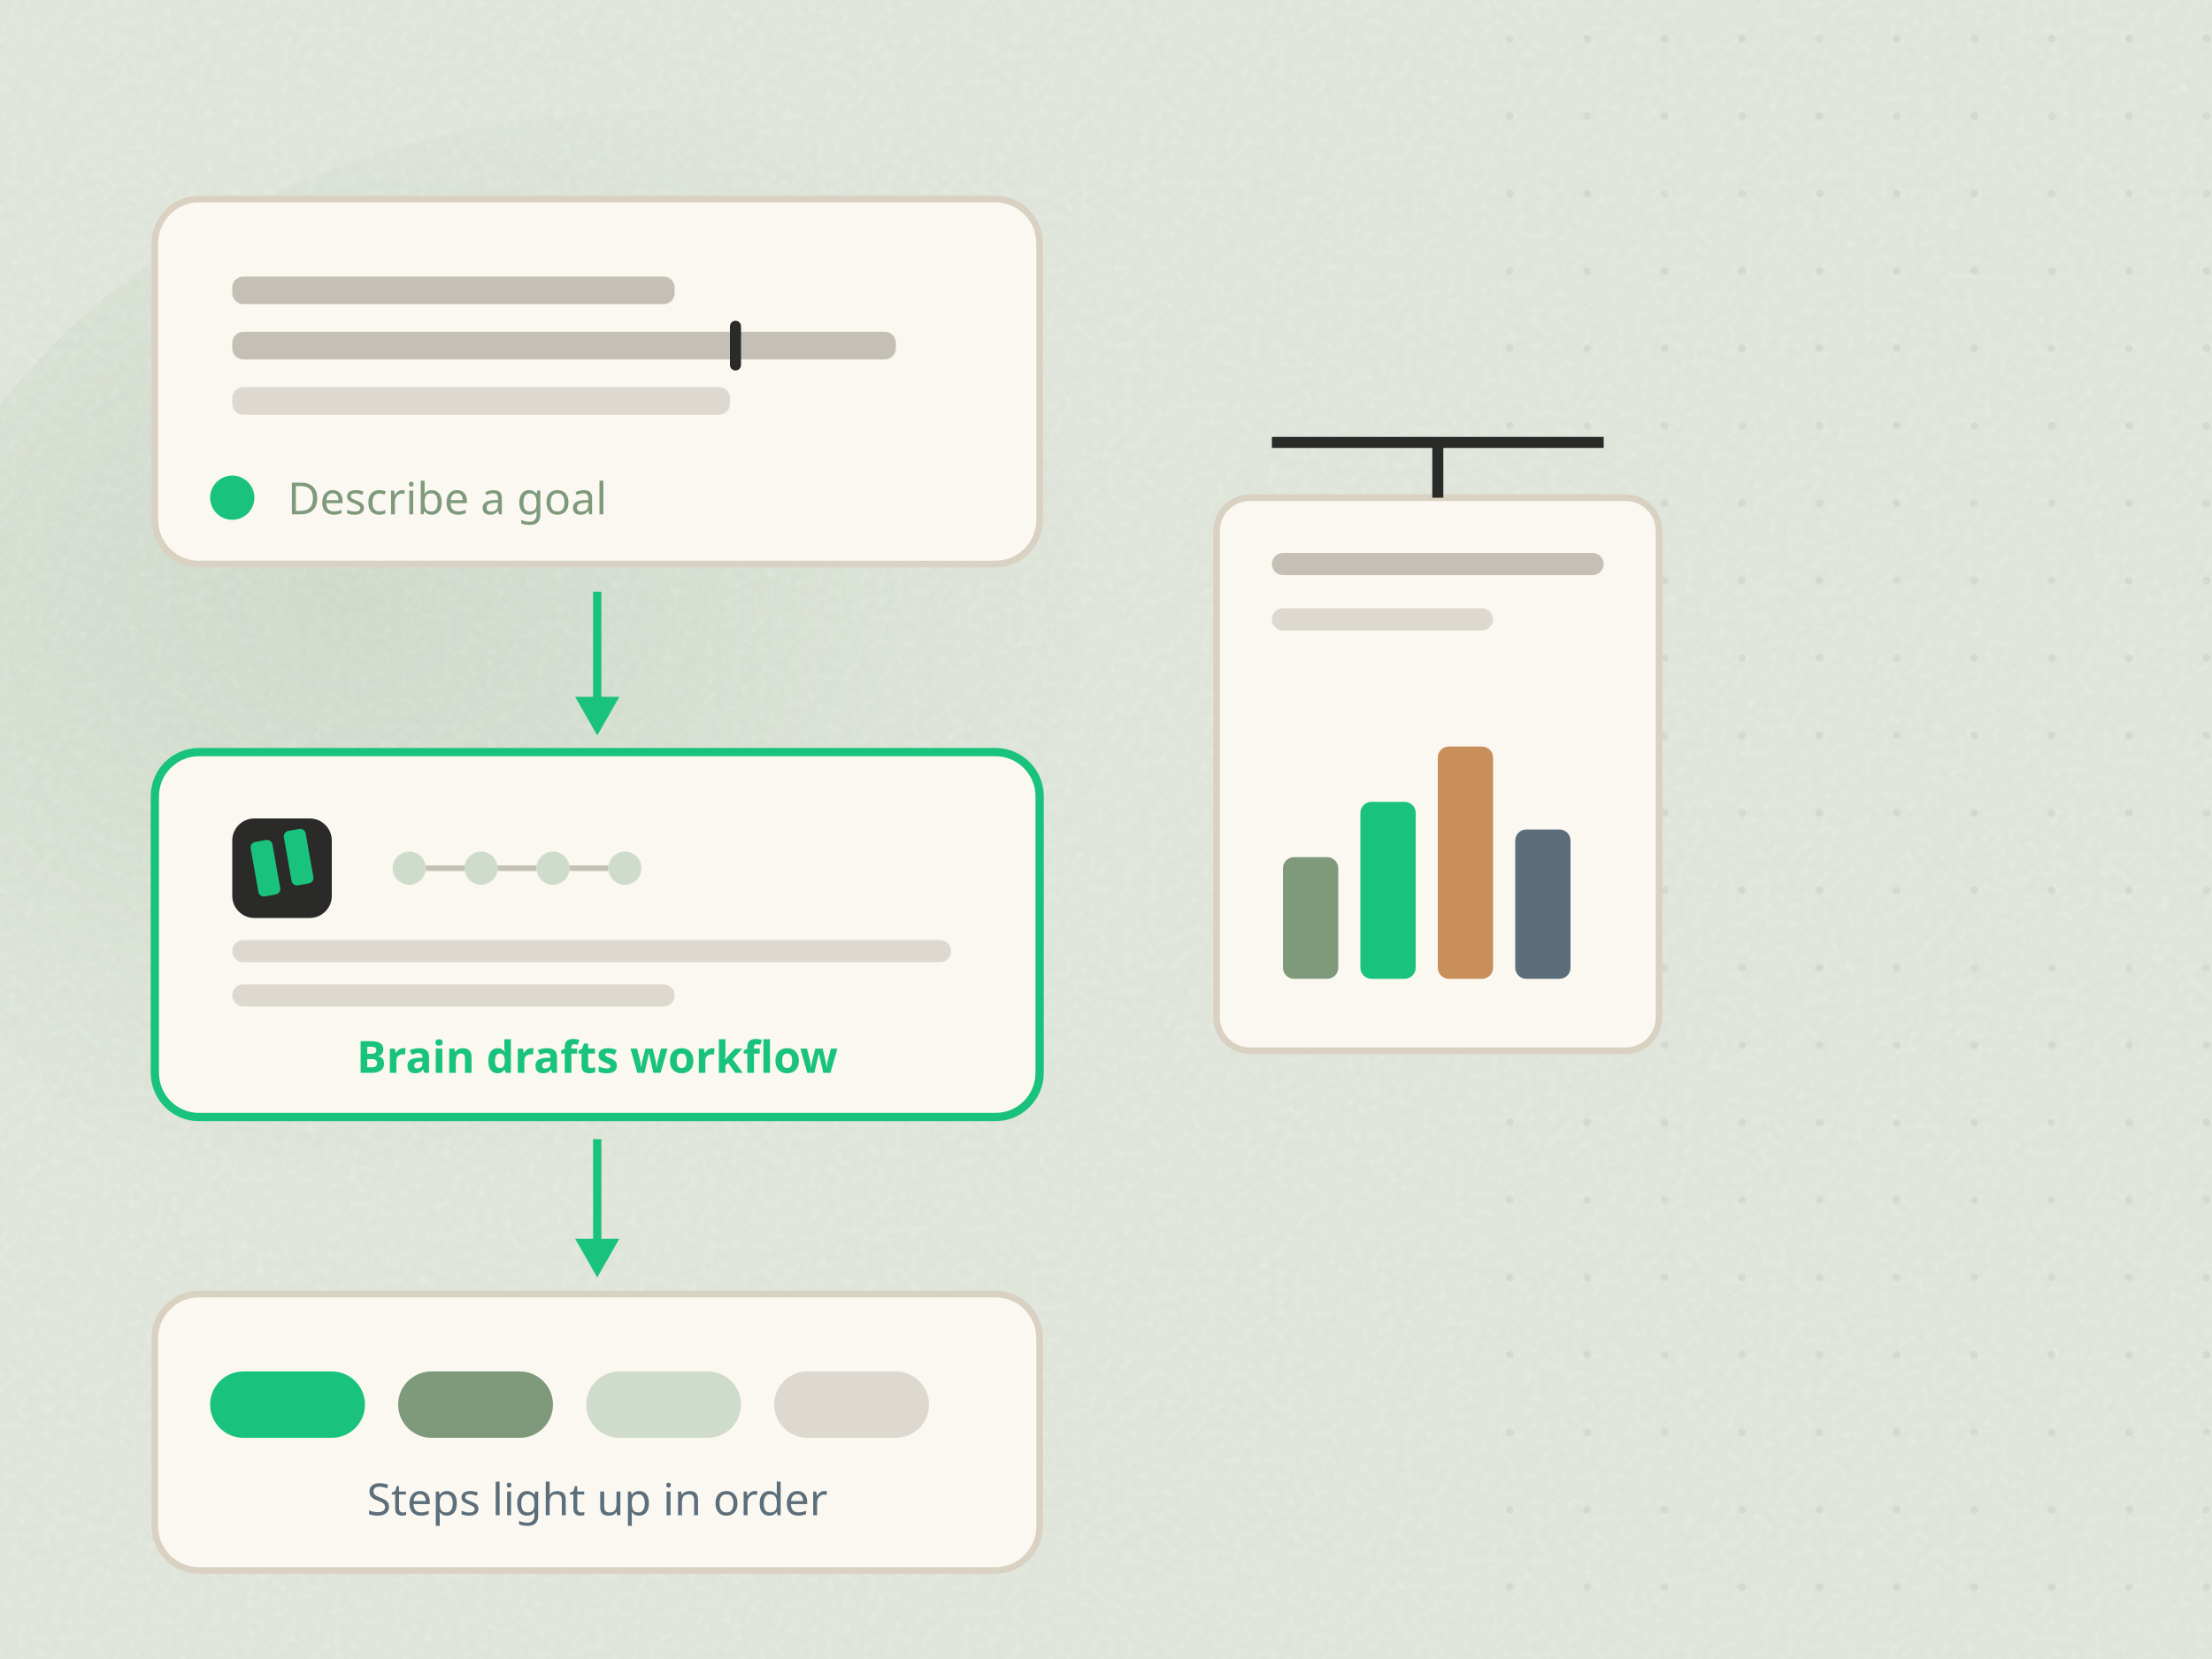
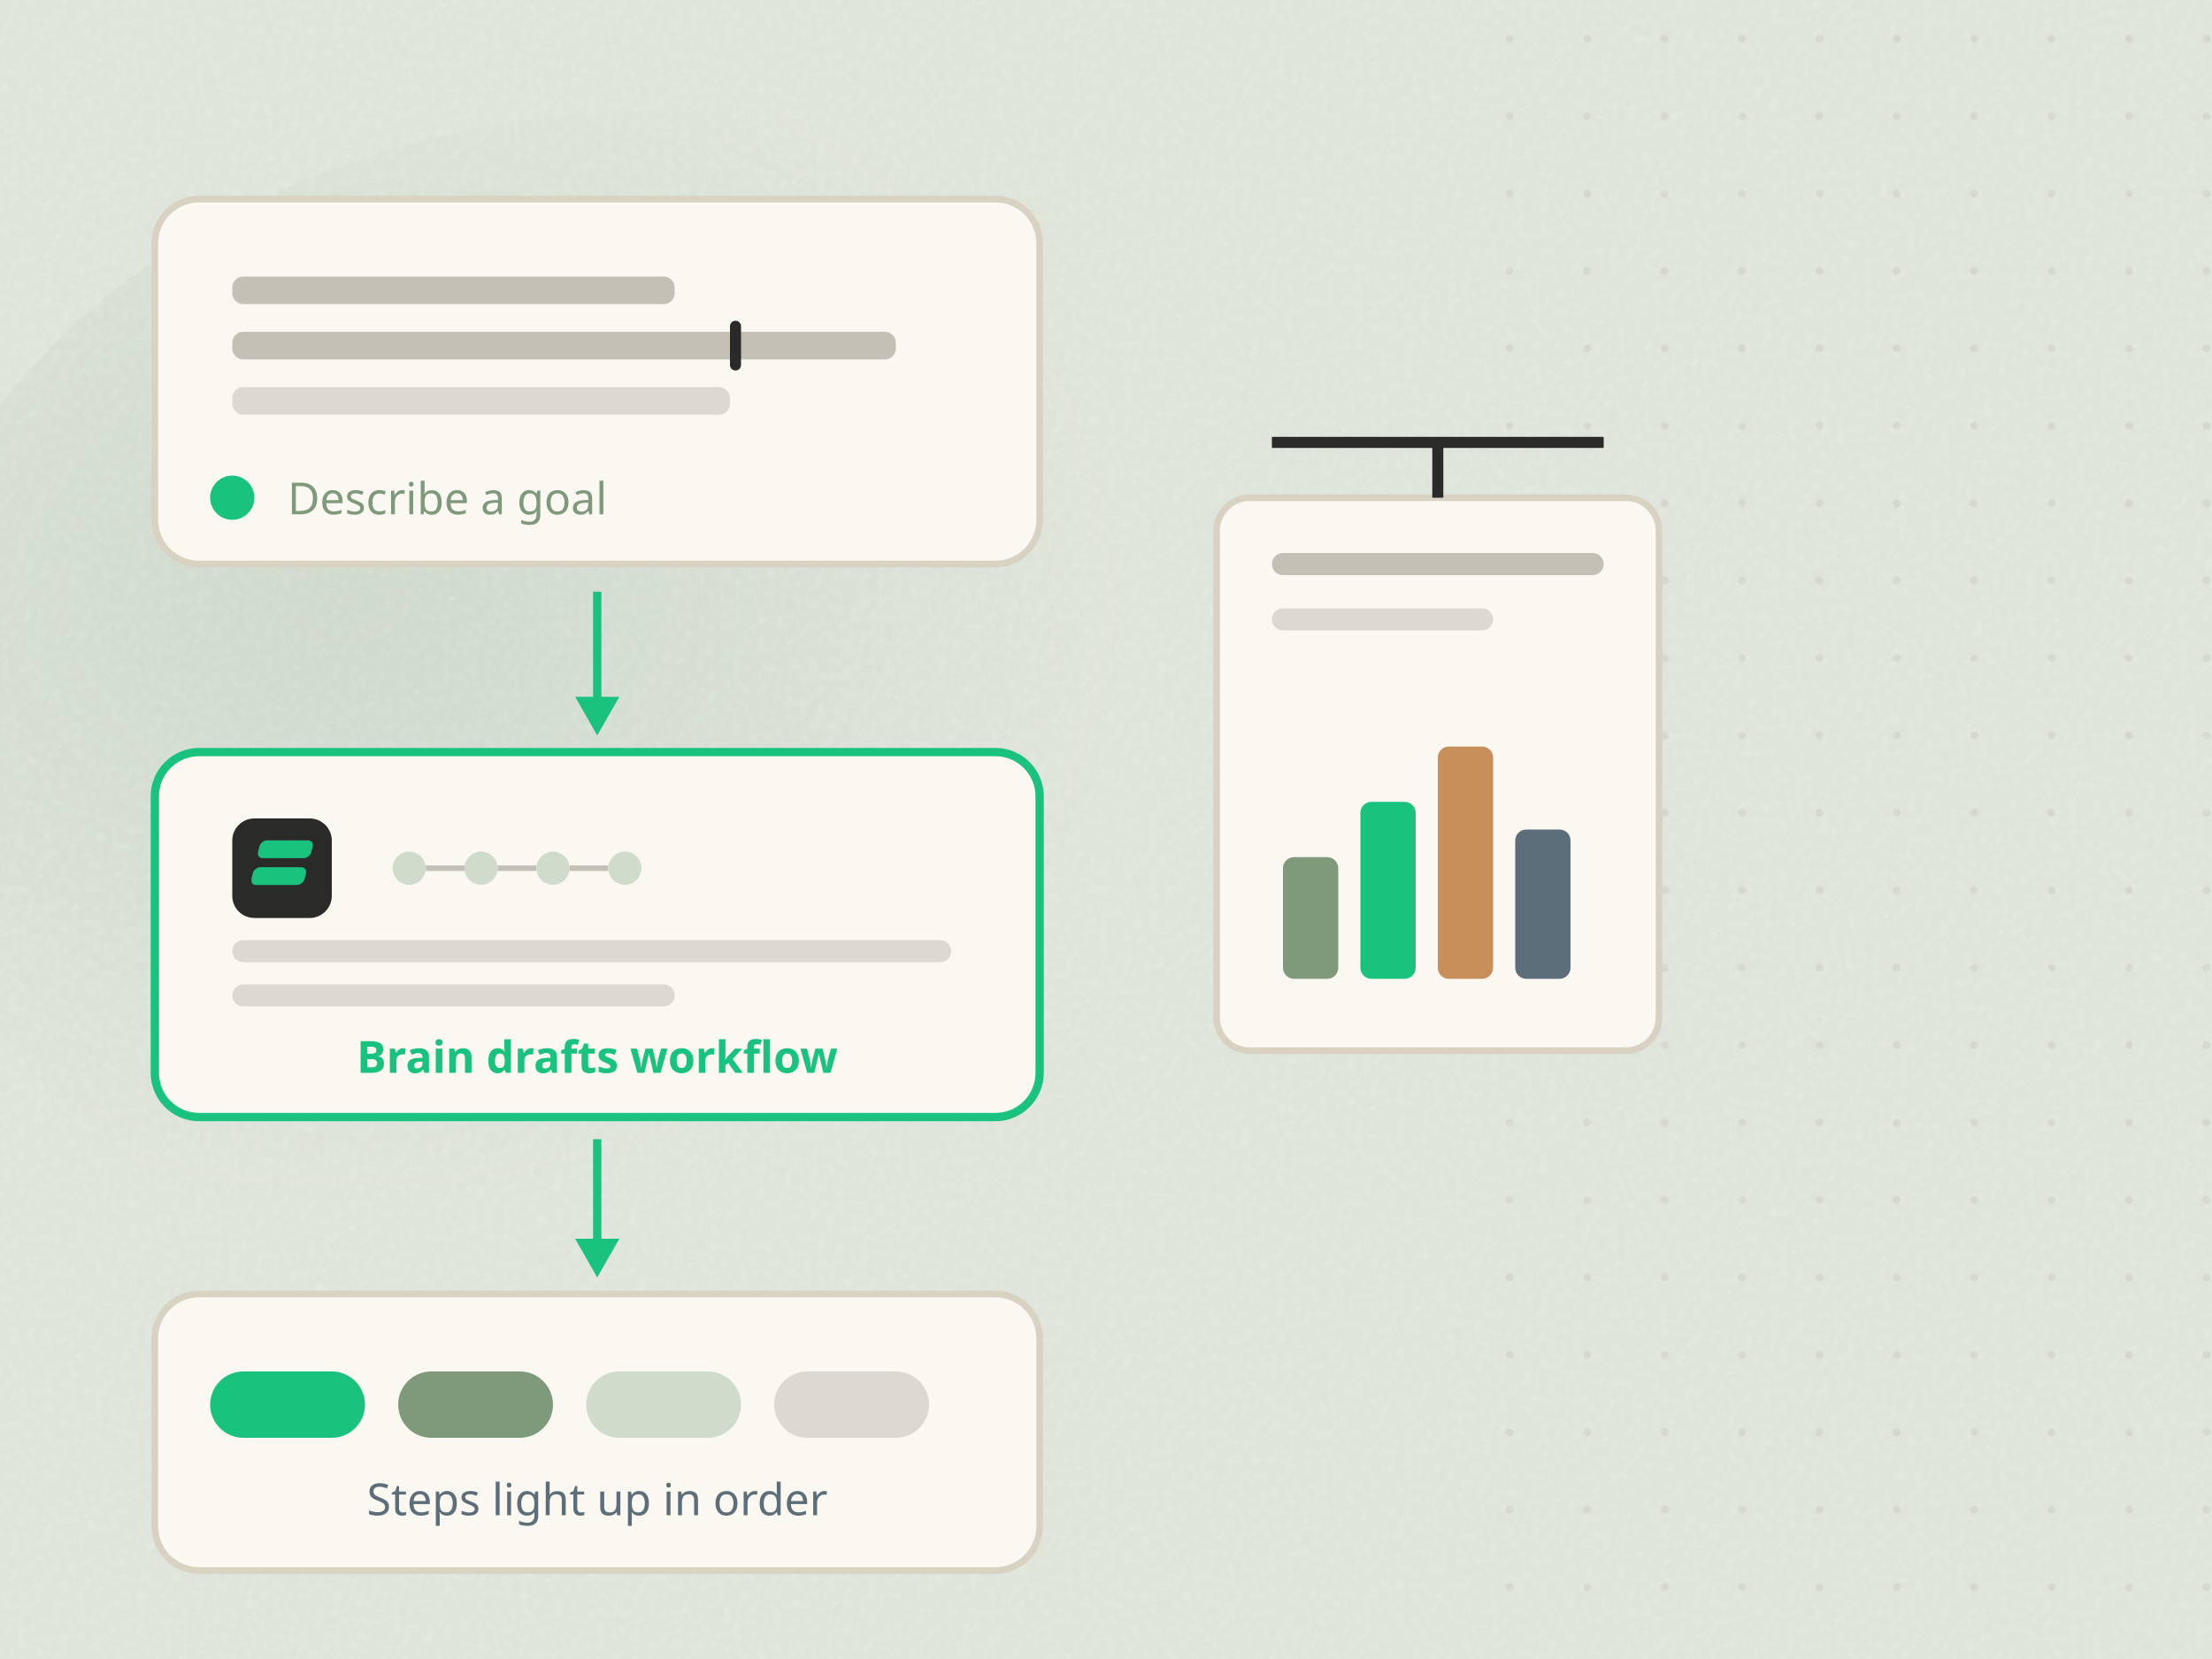
<svg xmlns="http://www.w3.org/2000/svg" viewBox="0 0 400 300" width="400" height="300">
  <style>@keyframes gi-drift-y { 0%,100%{transform:translateY(0)} 50%{transform:translateY(-6px)} }
@keyframes gi-drift-x { 0%,100%{transform:translateX(0)} 50%{transform:translateX(5px)} }
@keyframes gi-pulse-op { 0%,100%{opacity:1} 50%{opacity:0.55} }
@keyframes gi-stamp-in { 0%{transform:scale(1.4);opacity:0} 15%{transform:scale(0.9);opacity:1} 25%{transform:scale(1)} 100%{transform:scale(1)} }
@keyframes gi-slide-right { 0%{transform:translateX(-18px);opacity:0} 20%{transform:translateX(0);opacity:1} 80%{transform:translateX(0);opacity:1} 100%{transform:translateX(18px);opacity:0} }
@keyframes gi-travel-line { 0%{stroke-dashoffset:60} 100%{stroke-dashoffset:0} }
@keyframes gi-bob { 0%,100%{transform:translateY(0)} 50%{transform:translateY(-4px)} }
@keyframes gi-fade-cycle { 0%,15%{opacity:0} 25%,75%{opacity:1} 85%,100%{opacity:0} }
@keyframes gi-grow-bar { from{transform:scaleY(0)} to{transform:scaleY(1)} }
@keyframes gi-rise-bar { 0%,100%{transform:scaleY(0.4)} 50%{transform:scaleY(1)} }
@keyframes gi-spin-slow { from{transform:rotate(0deg)} to{transform:rotate(360deg)} }
@keyframes gi-blink { 0%,90%,100%{opacity:1} 95%{opacity:0} }


[style*="gi-stamp-in"],[style*="gi-grow-bar"],[style*="gi-rise-bar"]{transform-box:fill-box;transform-origin:center}
[style*="gi-grow-bar"],[style*="gi-rise-bar"]{transform-origin:center bottom}
@media (prefers-reduced-motion: reduce){*{animation:none!important}}
</style>
  <defs>
    <filter id="grain2">
      <feTurbulence type="fractalNoise" baseFrequency="0.65" numOctaves="3" stitchTiles="stitch" />
      <feColorMatrix type="saturate" values="0" />
      <feBlend in="SourceGraphic" mode="overlay" />
      <feComposite in2="SourceGraphic" operator="in" />
    </filter>
    <radialGradient id="b2a" cx="30%" cy="40%" r="50%">
      <stop offset="0%" stop-color="#CFDCCB" stop-opacity="0.7" />
      <stop offset="100%" stop-color="#CFDCCB" stop-opacity="0" />
    </radialGradient>
    <pattern id="d2" width="14" height="14" patternUnits="userSpaceOnUse">
      <circle cx="7" cy="7" r="0.7" fill="#2A2B28" opacity="0.13" />
    </pattern>
  </defs>
  <rect width="400" height="300" fill="#E7ECE3" />
  <ellipse cx="120" cy="130" rx="140" ry="110" fill="url(#b2a)" />
  <rect x="260" y="0" width="140" height="300" fill="url(#d2)" opacity="0.5" />
  <rect width="400" height="300" filter="url(#grain2)" opacity="0.04" fill="#2A2B28" />
  <g style="animation:gi-drift-y 9s ease-in-out infinite 0s">
    <rect x="28" y="36" width="160" height="66" rx="8" fill="#FBF8F2" stroke="#D9D1C2" stroke-width="1.2" />
    <rect x="42" y="50" width="80" height="5" rx="2" fill="#C4C0B5" />
    <rect x="42" y="60" width="120" height="5" rx="2" fill="#C4C0B5" />
    <rect x="42" y="70" width="90" height="5" rx="2" fill="#DDD9D0" />
    <rect x="132" y="58" width="2" height="9" rx="1" fill="#2A2B28" style="animation:gi-blink 1.8s step-end infinite" />
    <circle cx="42" cy="90" r="4" fill="#19C37D" />
    <text x="52" y="93" font-family="DM Sans,system-ui" font-size="8" fill="#7E9A7B" font-weight="500">Describe a goal</text>
  </g>
  <g style="animation:gi-pulse-op 3s ease-in-out infinite 1s">
    <line x1="108" y1="107" x2="108" y2="128" stroke="#19C37D" stroke-width="1.5" />
    <polygon points="104,126 108,133 112,126" fill="#19C37D" />
  </g>
  <g style="animation:gi-drift-y 10s ease-in-out infinite 0.5s">
    <rect x="28" y="136" width="160" height="66" rx="8" fill="#FBF8F2" stroke="#19C37D" stroke-width="1.5" />
    <rect x="42" y="148" width="18" height="18" rx="4" fill="#2A2B28" />
-     <rect x="46" y="152" width="4" height="10" rx="1" fill="#19C37D" transform="rotate(-10 48 157)" />
-     <rect x="52" y="150" width="4" height="10" rx="1" fill="#19C37D" transform="rotate(-10 54 155)" />
+     <g>
+       <svg x="45.5" y="150.5" width="11" height="11" viewBox="0 0 24 24" fill="#19C37D">
+         <g transform="translate(12 12) skewX(-14) translate(-12 -12)">
+           <rect x="1.5" y="3.2" width="21" height="7" rx="2.4" />
+           <rect x="1.5" y="13.8" width="21" height="7" rx="2.4" />
+         </g>
+       </svg>
+     </g>
    <circle cx="74" cy="157" r="3" fill="#CFDCCB" style="animation:gi-fade-cycle 6s ease-in-out infinite 0s" />
    <line x1="77" y1="157" x2="84" y2="157" stroke="#C4C0B5" stroke-width="1" />
    <circle cx="87" cy="157" r="3" fill="#CFDCCB" style="animation:gi-fade-cycle 6s ease-in-out infinite 0.6s" />
    <line x1="90" y1="157" x2="97" y2="157" stroke="#C4C0B5" stroke-width="1" />
    <circle cx="100" cy="157" r="3" fill="#CFDCCB" style="animation:gi-fade-cycle 6s ease-in-out infinite 1.2s" />
    <line x1="103" y1="157" x2="110" y2="157" stroke="#C4C0B5" stroke-width="1" />
    <circle cx="113" cy="157" r="3" fill="#CFDCCB" style="animation:gi-fade-cycle 6s ease-in-out infinite 1.8s" />
    <rect x="42" y="170" width="130" height="4" rx="2" fill="#DDD9D0" />
    <rect x="42" y="178" width="80" height="4" rx="2" fill="#DDD9D0" />
    <text x="108" y="194" font-family="DM Sans,system-ui" font-size="8" fill="#19C37D" font-weight="600" text-anchor="middle">Brain drafts workflow</text>
  </g>
  <g style="animation:gi-pulse-op 3s ease-in-out infinite 2s">
    <line x1="108" y1="206" x2="108" y2="226" stroke="#19C37D" stroke-width="1.5" />
    <polygon points="104,224 108,231 112,224" fill="#19C37D" />
  </g>
  <g style="animation:gi-drift-y 8s ease-in-out infinite 1s">
    <rect x="28" y="234" width="160" height="50" rx="8" fill="#FBF8F2" stroke="#D9D1C2" stroke-width="1.2" />
    <rect x="38" y="248" width="28" height="12" rx="6" fill="#19C37D" style="animation:gi-fade-cycle 8s ease-in-out infinite 0s" />
    <rect x="72" y="248" width="28" height="12" rx="6" fill="#7E9A7B" style="animation:gi-fade-cycle 8s ease-in-out infinite 1s" />
    <rect x="106" y="248" width="28" height="12" rx="6" fill="#CFDCCB" style="animation:gi-fade-cycle 8s ease-in-out infinite 2s" />
    <rect x="140" y="248" width="28" height="12" rx="6" fill="#DDD9D0" style="animation:gi-fade-cycle 8s ease-in-out infinite 3s" />
    <text x="108" y="274" font-family="DM Sans,system-ui" font-size="8" fill="#5B6E7A" font-weight="500" text-anchor="middle">Steps light up in order</text>
  </g>
  <g transform="translate(220,80)">
    <g style="animation:gi-bob 11s ease-in-out infinite 2s">
      <rect x="0" y="10" width="80" height="100" rx="6" fill="#FBF8F2" stroke="#D9D1C2" stroke-width="1.2" />
      <line x1="40" y1="0" x2="40" y2="10" stroke="#2A2B28" stroke-width="2" />
      <line x1="10" y1="0" x2="70" y2="0" stroke="#2A2B28" stroke-width="2" />
      <rect x="10" y="20" width="60" height="4" rx="2" fill="#C4C0B5" />
      <rect x="10" y="30" width="40" height="4" rx="2" fill="#DDD9D0" />
      <rect x="12" y="75" width="10" height="22" rx="2" fill="#7E9A7B" transform-origin="12 97" style="animation:gi-grow-bar 4s ease-in-out infinite alternate 0s" />
      <rect x="26" y="65" width="10" height="32" rx="2" fill="#19C37D" transform-origin="26 97" style="animation:gi-grow-bar 4s ease-in-out infinite alternate 0.4s" />
      <rect x="40" y="55" width="10" height="42" rx="2" fill="#C98F5B" transform-origin="40 97" style="animation:gi-grow-bar 4s ease-in-out infinite alternate 0.8s" />
      <rect x="54" y="70" width="10" height="27" rx="2" fill="#5B6E7A" transform-origin="54 97" style="animation:gi-grow-bar 4s ease-in-out infinite alternate 1.2s" />
    </g>
  </g>
</svg>
